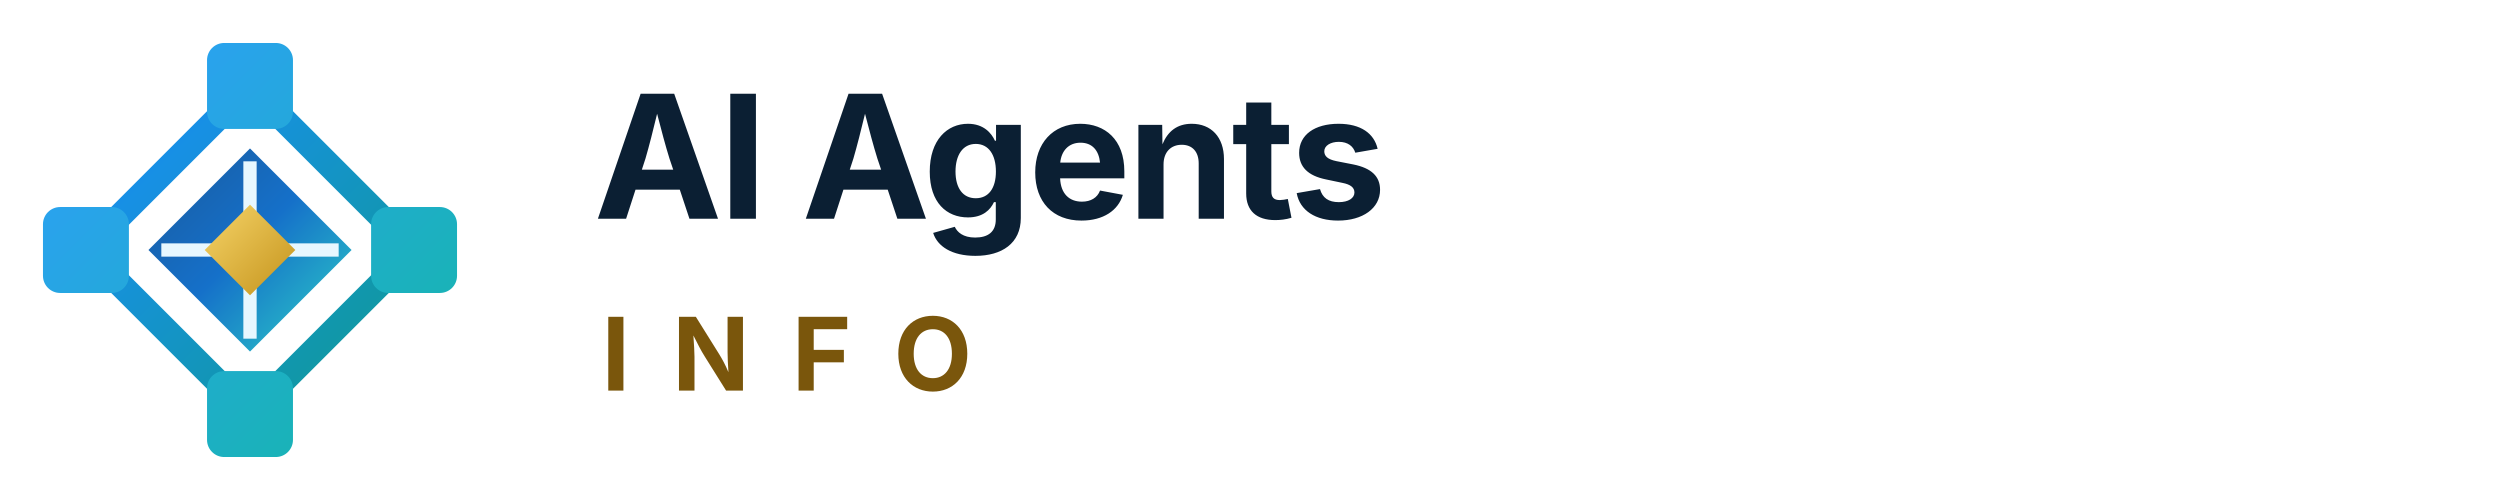
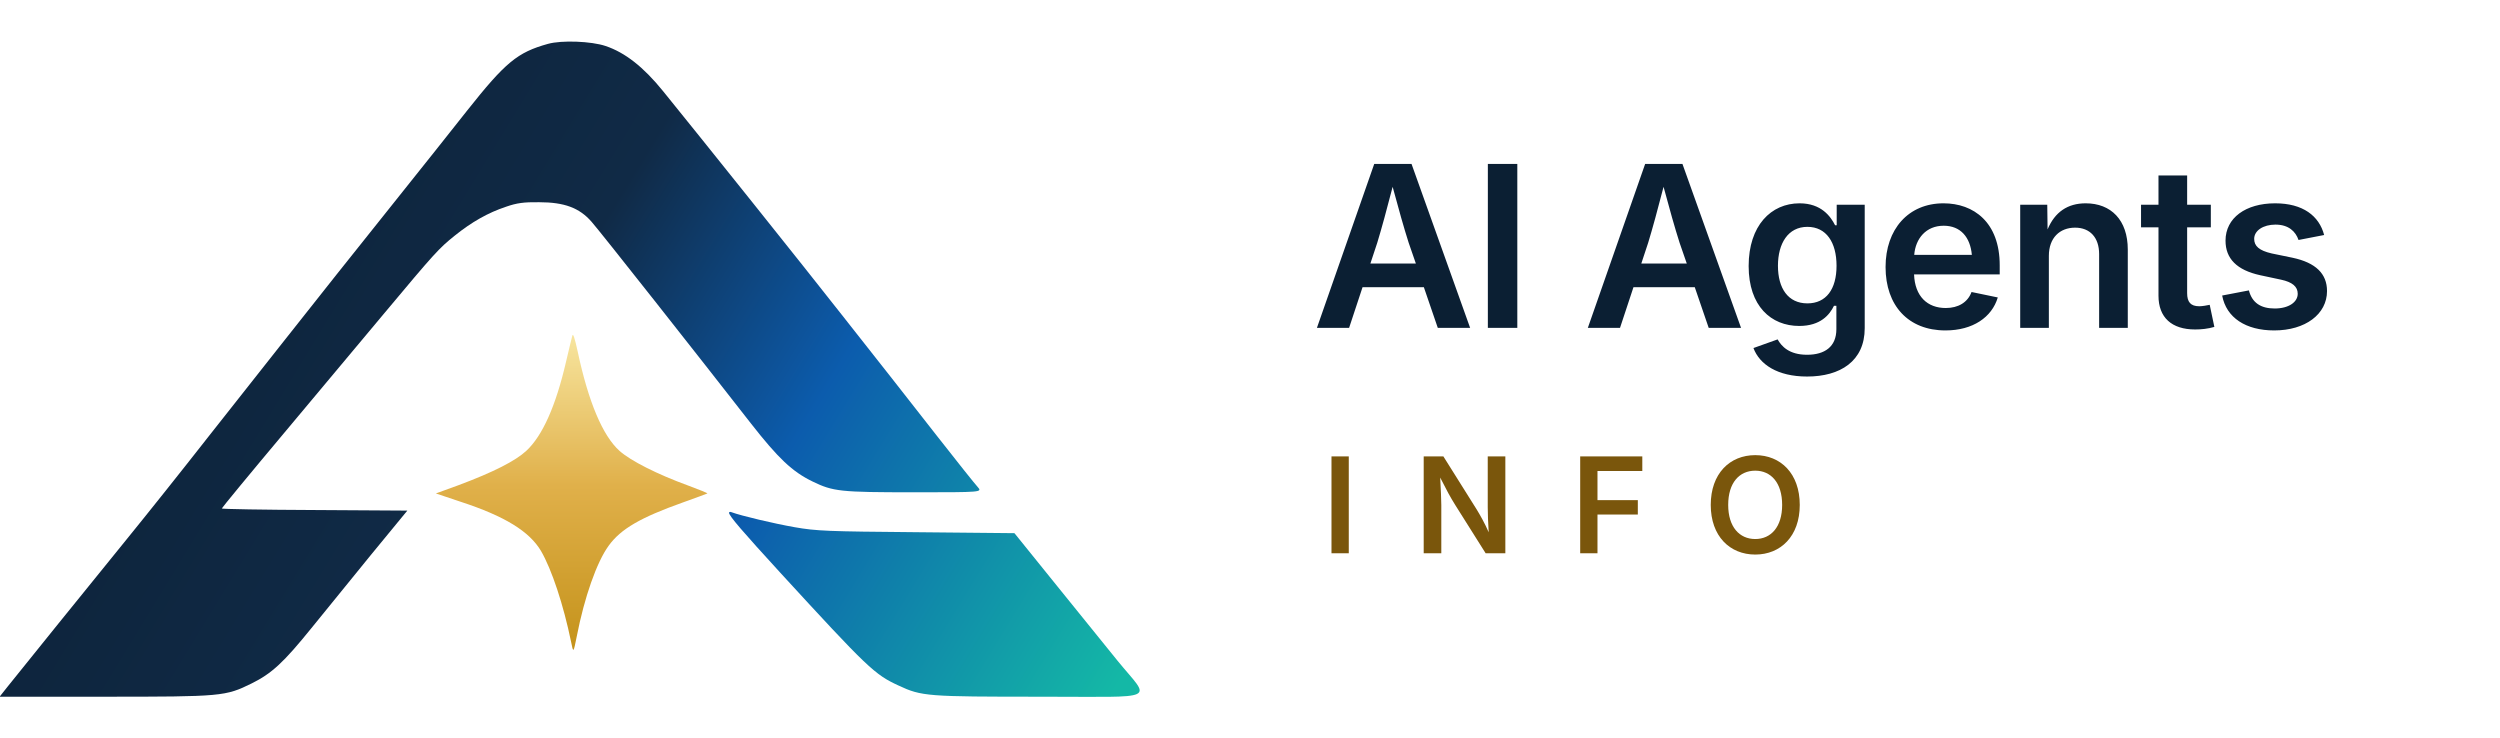
- <svg xmlns="http://www.w3.org/2000/svg" viewBox="0 0 320 64" fill="none" role="img" aria-labelledby="title">
-   <defs>
-     <linearGradient id="aai-lockup-diamond" x1="19" y1="19" x2="45" y2="45" gradientUnits="userSpaceOnUse">
-       <stop offset="0" stop-color="#1A5A9E" />
-       <stop offset="0.48" stop-color="#1570C9" />
-       <stop offset="1" stop-color="#2ED3C6" />
-     </linearGradient>
-     <linearGradient id="aai-lockup-node" x1="6" y1="6" x2="58" y2="58" gradientUnits="userSpaceOnUse">
-       <stop offset="0" stop-color="#2F9DFF" />
-       <stop offset="1" stop-color="#14B8A6" />
-     </linearGradient>
-     <linearGradient id="aai-lockup-gold" x1="26" y1="26" x2="38" y2="38" gradientUnits="userSpaceOnUse">
-       <stop offset="0" stop-color="#F6D56A" />
-       <stop offset="1" stop-color="#C4921A" />
-     </linearGradient>
-     <linearGradient id="aai-lockup-cage" x1="11" y1="11" x2="53" y2="53" gradientUnits="userSpaceOnUse">
-       <stop offset="0" stop-color="#1A8CFF" />
-       <stop offset="1" stop-color="#0E9B8E" />
-     </linearGradient>
-   </defs>
-   <path d="M32 11 L53 32 L32 53 L11 32 Z" stroke="url(#aai-lockup-cage)" stroke-width="3.2" stroke-linejoin="miter" />
-   <path d="M32 19 L45 32 L32 45 L19 32 Z" fill="url(#aai-lockup-diamond)" />
-   <path d="M32 21.5 V42.5 M21.5 32 H42.5" stroke="#E7F7FF" stroke-width="1.7" stroke-linecap="square" />
-   <path d="M32 26.2 L37.8 32 L32 37.8 L26.2 32 Z" fill="url(#aai-lockup-gold)" />
-   <rect x="26.5" y="5.5" width="11" height="11" rx="2.2" fill="url(#aai-lockup-node)" />
-   <rect x="47.5" y="26.5" width="11" height="11" rx="2.2" fill="url(#aai-lockup-node)" />
-   <rect x="26.5" y="47.5" width="11" height="11" rx="2.2" fill="url(#aai-lockup-node)" />
-   <rect x="5.5" y="26.5" width="11" height="11" rx="2.2" fill="url(#aai-lockup-node)" />
-   <text x="76" y="28" fill="#0B1F33" font-family="Inter, ui-sans-serif, system-ui, Helvetica, Arial, sans-serif" font-size="22" font-weight="650" letter-spacing="-0.4">AI Agents</text>
-   <text x="77" y="50" fill="#7A560C" font-family="Inter, ui-sans-serif, system-ui, Helvetica, Arial, sans-serif" font-size="13" font-weight="650" letter-spacing="5.4">INFO</text>
+ <svg xmlns="http://www.w3.org/2000/svg" viewBox="0 0 244 72" fill="none" role="img" aria-labelledby="title">
+   <svg x="0" y="4" width="111.81" height="64" viewBox="0 0 594 340" overflow="visible">
+     <defs>
+       <linearGradient id="lock-a" x1="18" y1="0" x2="576" y2="340" gradientUnits="userSpaceOnUse">
+         <stop offset="0" stop-color="#0B1F33" />
+         <stop offset="0.46" stop-color="#102A46" />
+         <stop offset="0.68" stop-color="#0C5CAD" />
+         <stop offset="1" stop-color="#14B8A6" />
+       </linearGradient>
+       <linearGradient id="lock-star" x1="296" y1="150" x2="296" y2="318" gradientUnits="userSpaceOnUse">
+         <stop offset="0" stop-color="#F8E7A2" />
+         <stop offset="0.48" stop-color="#E0B04A" />
+         <stop offset="1" stop-color="#C4921A" />
+       </linearGradient>
+     </defs>
+     <path fill="url(#lock-a)" d="M284.10 1.50 C268.30 5.90 262.10 11.00 242.20 36.10 C233.40 47.30 218.30 66.20 208.80 78.10 C199.30 90.00 183.90 109.30 174.50 121.10 C165.20 132.90 151.70 149.90 144.50 159.00 C137.30 168.10 120.80 189.00 107.80 205.50 C94.90 222.00 76.00 245.70 65.90 258.10 C46.20 282.40 10.80 326.10 4.00 334.70 L-0.20 340.00 L54.20 340.00 C115.20 340.00 116.90 339.80 130.50 333.10 C141.00 327.90 147.10 322.20 161.50 304.40 C168.10 296.20 182.00 279.20 192.30 266.50 L211.20 243.50 L163.10 243.20 C136.60 243.10 115.00 242.70 115.00 242.40 C115.00 242.10 129.90 224.00 148.20 202.20 C166.50 180.40 189.50 152.80 199.40 141.00 C225.40 109.90 227.60 107.50 235.70 101.00 C244.50 93.90 253.10 89.00 262.50 85.90 C268.00 84.00 271.60 83.50 279.50 83.60 C292.60 83.60 300.40 86.50 306.70 93.70 C310.90 98.40 362.40 163.70 389.20 198.10 C403.60 216.50 410.80 223.30 421.30 228.40 C432.00 233.60 435.60 234.00 473.90 234.00 C509.40 234.00 509.40 234.00 506.90 231.20 C505.50 229.70 496.10 217.90 486.00 205.00 C475.90 192.10 465.30 178.60 462.50 175.00 C459.70 171.40 448.00 156.60 436.50 142.00 C416.50 116.50 363.20 49.90 343.80 26.00 C333.60 13.40 324.10 6.00 314.00 2.60 C306.60 0.10 291.20 -0.50 284.10 1.50 Z" />
+     <path fill="url(#lock-a)" d="M378.00 244.60 C378.00 246.20 384.90 254.20 404.40 275.50 C450.00 325.20 453.50 328.50 465.90 334.20 C477.90 339.80 480.50 340.00 539.90 340.00 C602.10 340.00 596.70 342.50 579.50 321.40 C574.60 315.30 560.50 297.90 548.20 282.70 L526.00 255.20 L475.20 254.70 C429.10 254.30 423.40 254.10 412.00 252.10 C401.20 250.20 384.40 246.20 379.50 244.40 C378.70 244.00 378.00 244.20 378.00 244.60 Z" />
+     <path fill="url(#lock-star)" d="M296.70 153.00 C296.30 154.40 294.90 160.40 293.50 166.30 C288.20 189.20 281.30 204.70 272.90 212.50 C267.30 217.70 256.00 223.50 237.80 230.30 L226.00 234.60 L238.80 238.90 C261.80 246.40 274.50 254.30 280.50 264.40 C286.10 274.00 292.20 292.50 296.10 311.50 C297.30 317.50 297.30 317.50 299.10 308.50 C303.00 288.50 309.40 270.20 315.60 261.70 C321.90 253.00 332.10 247.10 354.00 239.30 C360.80 236.90 366.60 234.70 366.80 234.60 C366.90 234.40 362.50 232.60 356.80 230.50 C340.90 224.70 327.00 217.70 321.20 212.50 C312.50 204.70 305.10 187.10 299.60 161.30 C297.90 153.50 297.10 151.20 296.70 153.00 Z" />
+   </svg>
+   <text x="128" y="32" fill="#0B1F33" font-family="Inter, ui-sans-serif, system-ui, Helvetica, Arial, sans-serif" font-size="22" font-weight="600" letter-spacing="-0.4">AI Agents</text>
+   <text x="129" y="54" fill="#7A560C" font-family="Inter, ui-sans-serif, system-ui, Helvetica, Arial, sans-serif" font-size="13" font-weight="600" letter-spacing="5.4">INFO</text>
</svg>
